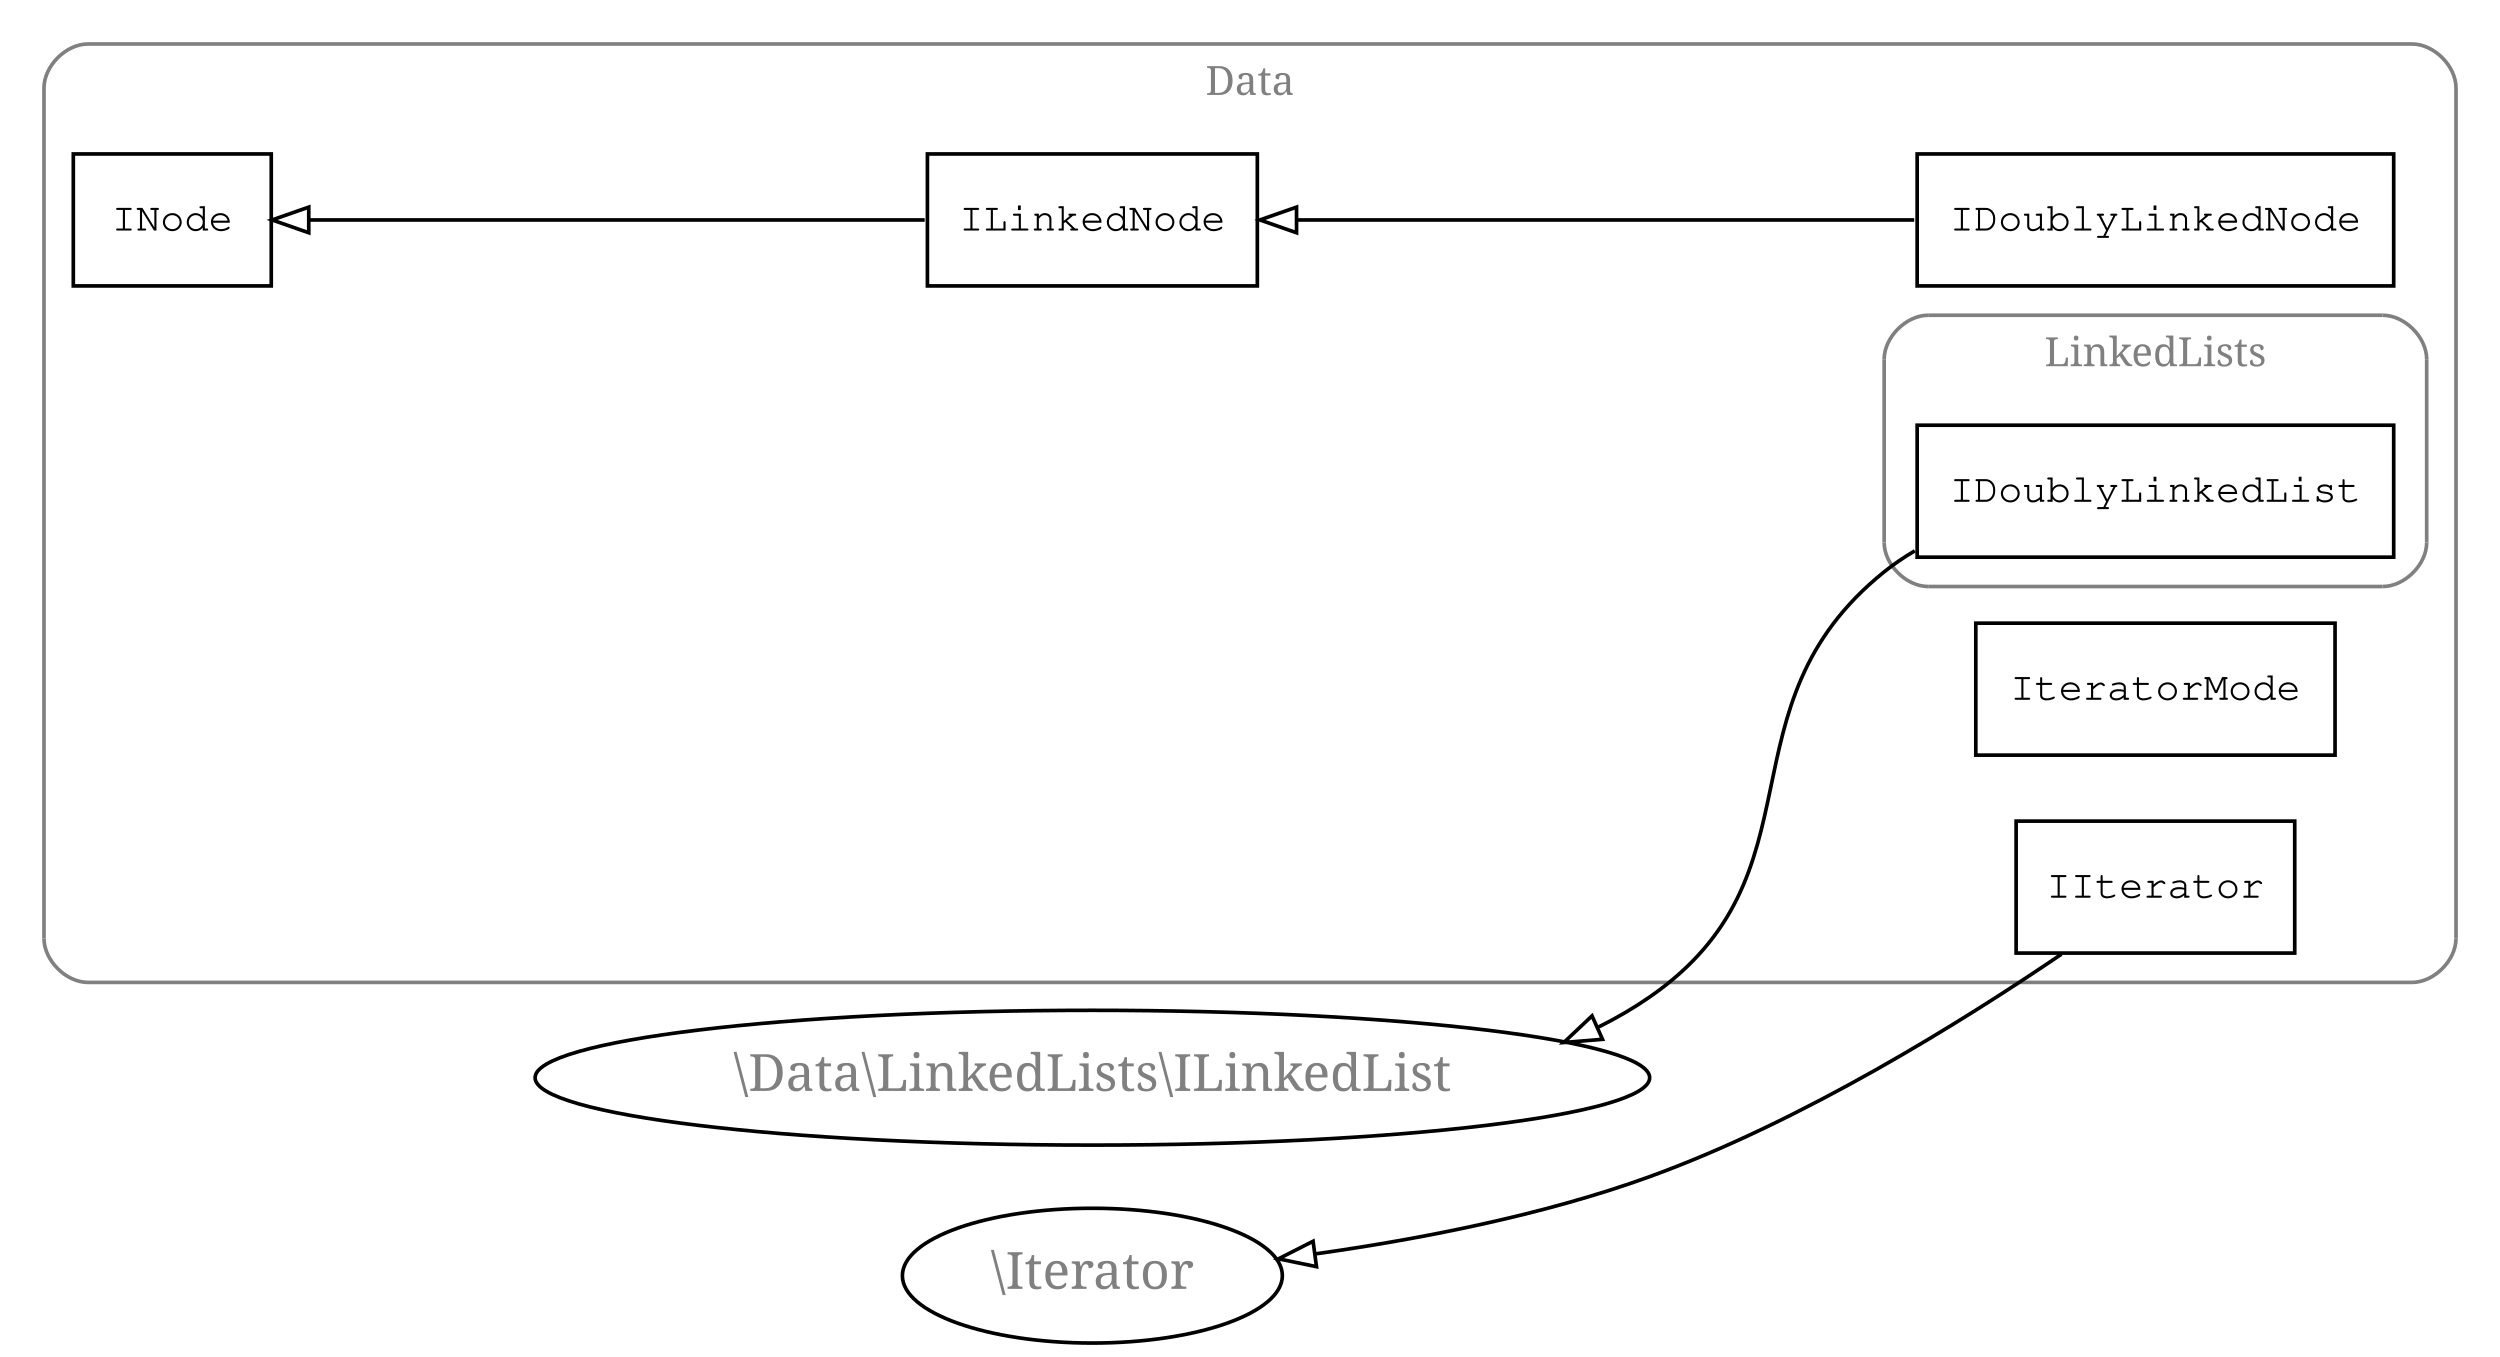
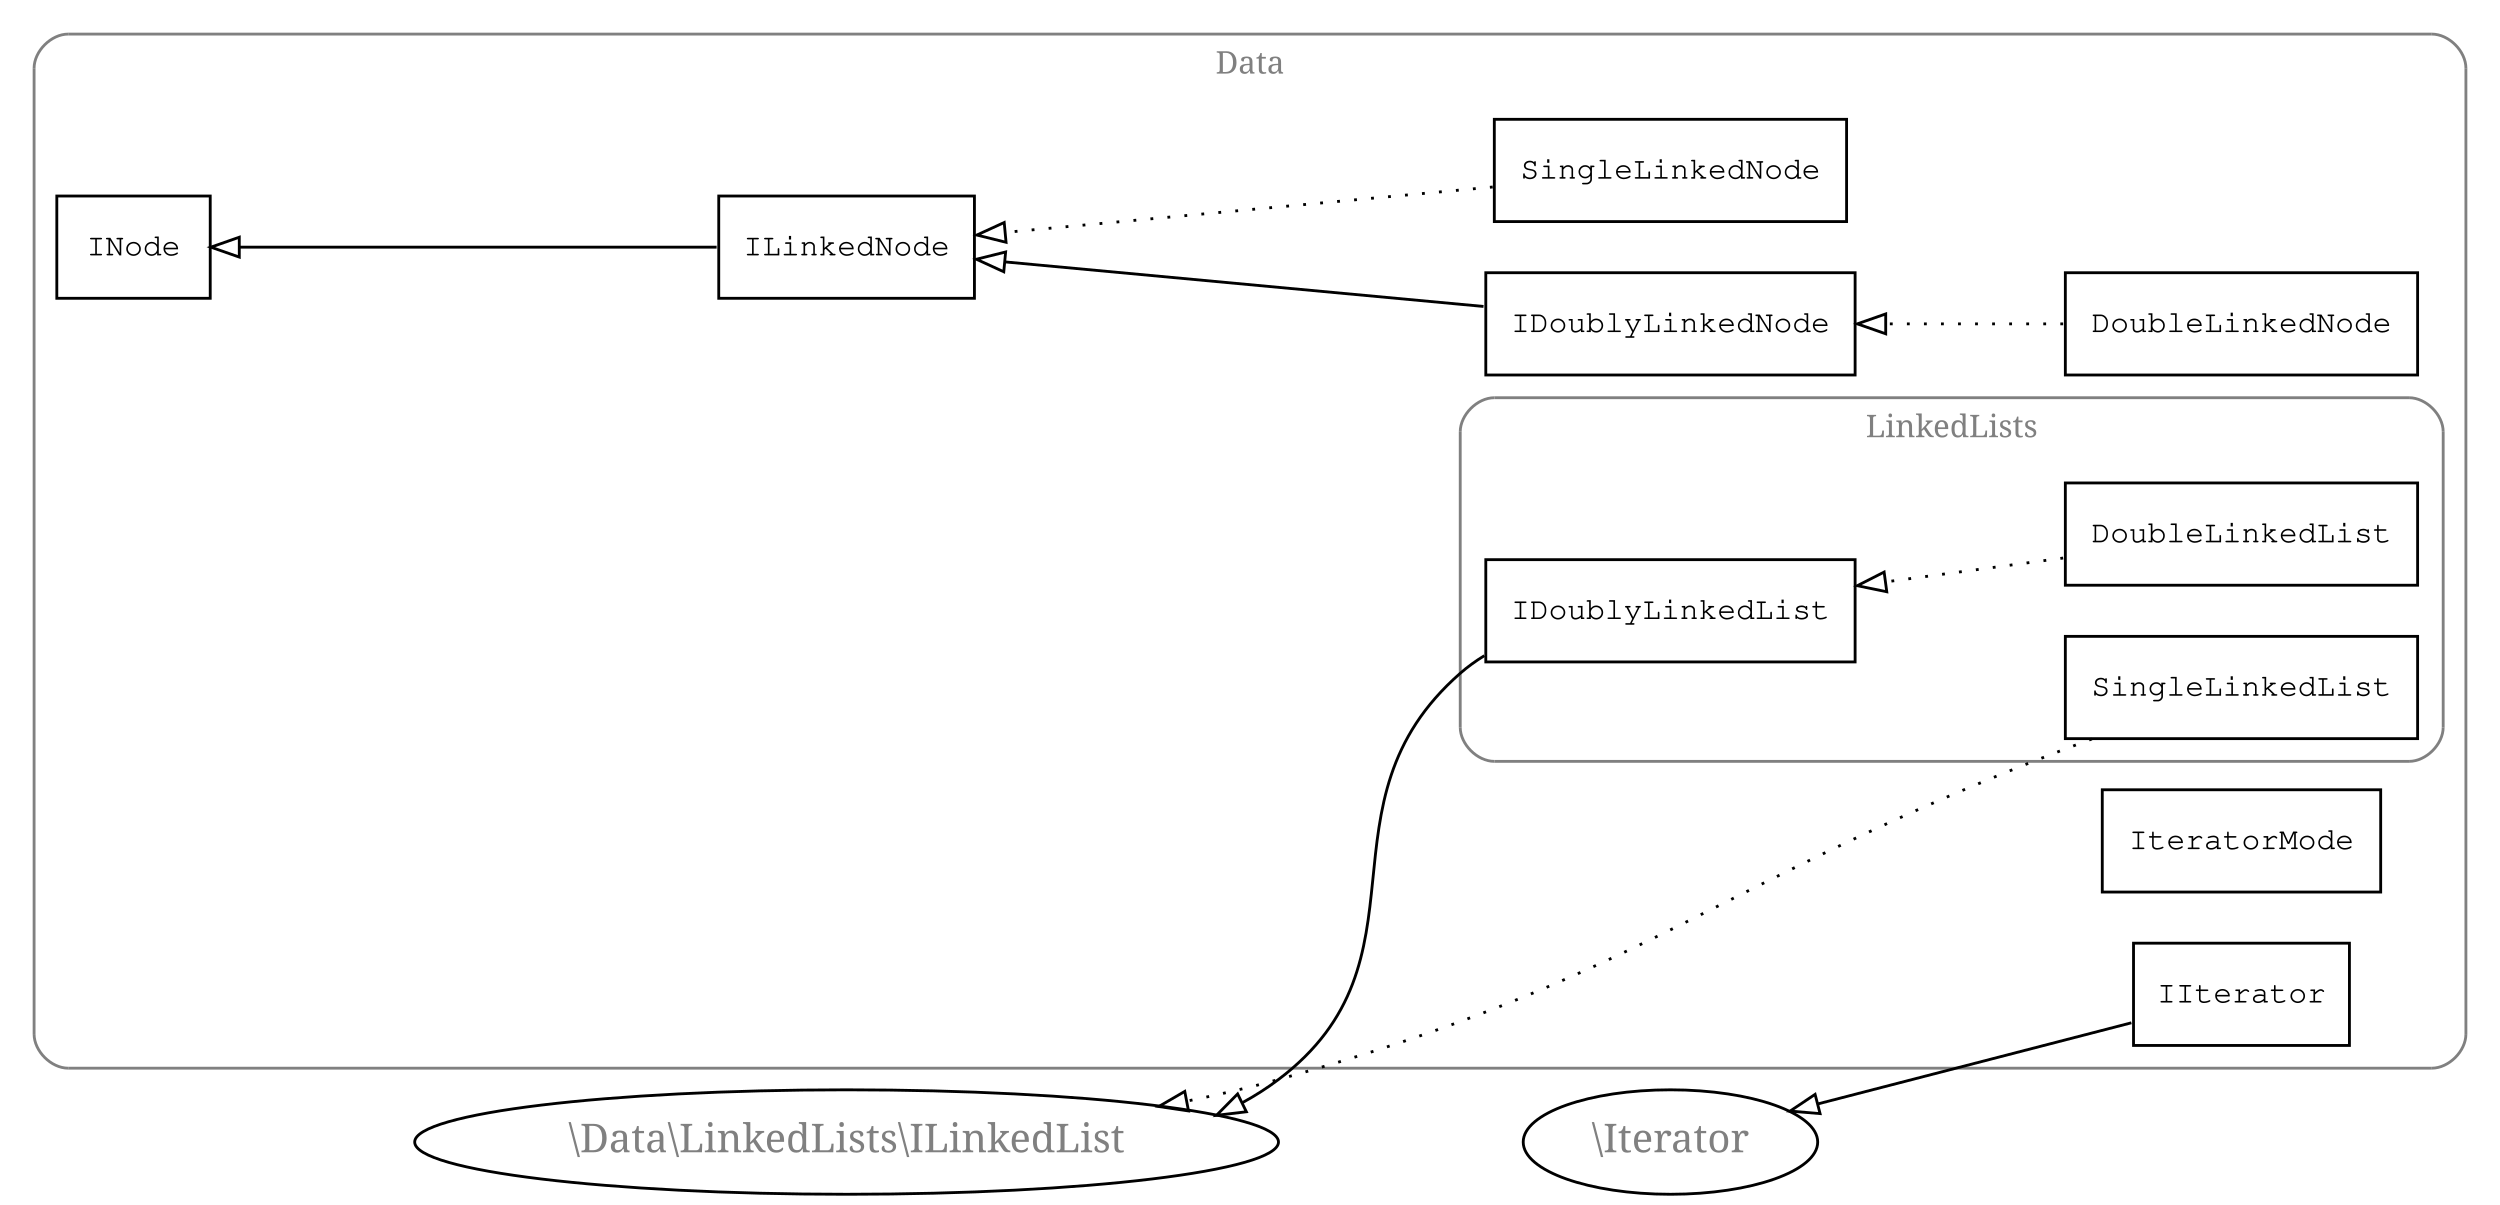
- <svg xmlns="http://www.w3.org/2000/svg" xmlns:xlink="http://www.w3.org/1999/xlink" width="682pt" height="370pt" viewBox="0.00 0.00 682.00 370.00">
-   <g id="graph1" class="graph" transform="scale(1 1) rotate(0) translate(4 366)">
-     <polygon fill="white" stroke="white" points="-4,5 -4,-366 679,-366 679,5 -4,5" />
+ <svg xmlns="http://www.w3.org/2000/svg" xmlns:xlink="http://www.w3.org/1999/xlink" width="880pt" height="424pt" viewBox="0.00 0.00 880.00 424.00">
+   <g id="graph1" class="graph" transform="scale(1 1) rotate(0) translate(4 420)">
+     <polygon fill="white" stroke="white" points="-4,5 -4,-420 877,-420 877,5 -4,5" />
    <g id="graph2" class="cluster">
-       <polyline fill="none" stroke="gray" points="20,-98 654,-98 " />
-       <path fill="none" stroke="gray" d="M654,-98C660,-98 666,-104 666,-110" />
-       <polyline fill="none" stroke="gray" points="666,-110 666,-342 " />
-       <path fill="none" stroke="gray" d="M666,-342C666,-348 660,-354 654,-354" />
-       <polyline fill="none" stroke="gray" points="654,-354 20,-354 " />
-       <path fill="none" stroke="gray" d="M20,-354C14,-354 8,-348 8,-342" />
-       <polyline fill="none" stroke="gray" points="8,-342 8,-110 " />
-       <path fill="none" stroke="gray" d="M8,-110C8,-104 14,-98 20,-98" />
-       <text text-anchor="middle" x="337" y="-340.1" font-family="Times Roman,serif" font-size="11.00" fill="gray">Data</text>
+       <polyline fill="none" stroke="gray" points="20,-44 852,-44 " />
+       <path fill="none" stroke="gray" d="M852,-44C858,-44 864,-50 864,-56" />
+       <polyline fill="none" stroke="gray" points="864,-56 864,-396 " />
+       <path fill="none" stroke="gray" d="M864,-396C864,-402 858,-408 852,-408" />
+       <polyline fill="none" stroke="gray" points="852,-408 20,-408 " />
+       <path fill="none" stroke="gray" d="M20,-408C14,-408 8,-402 8,-396" />
+       <polyline fill="none" stroke="gray" points="8,-396 8,-56 " />
+       <path fill="none" stroke="gray" d="M8,-56C8,-50 14,-44 20,-44" />
+       <text text-anchor="middle" x="436" y="-394.1" font-family="Times Roman,serif" font-size="11.00" fill="gray">Data</text>
    </g>
    <g id="graph3" class="cluster">
-       <polyline fill="none" stroke="gray" points="522,-206 646,-206 " />
-       <path fill="none" stroke="gray" d="M646,-206C652,-206 658,-212 658,-218" />
-       <polyline fill="none" stroke="gray" points="658,-218 658,-268 " />
-       <path fill="none" stroke="gray" d="M658,-268C658,-274 652,-280 646,-280" />
-       <polyline fill="none" stroke="gray" points="646,-280 522,-280 " />
+       <polyline fill="none" stroke="gray" points="522,-152 844,-152 " />
+       <path fill="none" stroke="gray" d="M844,-152C850,-152 856,-158 856,-164" />
+       <polyline fill="none" stroke="gray" points="856,-164 856,-268 " />
+       <path fill="none" stroke="gray" d="M856,-268C856,-274 850,-280 844,-280" />
+       <polyline fill="none" stroke="gray" points="844,-280 522,-280 " />
      <path fill="none" stroke="gray" d="M522,-280C516,-280 510,-274 510,-268" />
-       <polyline fill="none" stroke="gray" points="510,-268 510,-218 " />
-       <path fill="none" stroke="gray" d="M510,-218C510,-212 516,-206 522,-206" />
-       <text text-anchor="middle" x="584" y="-266.1" font-family="Times Roman,serif" font-size="11.00" fill="gray">LinkedLists</text>
+       <polyline fill="none" stroke="gray" points="510,-268 510,-164 " />
+       <path fill="none" stroke="gray" d="M510,-164C510,-158 516,-152 522,-152" />
+       <text text-anchor="middle" x="683" y="-266.1" font-family="Times Roman,serif" font-size="11.00" fill="gray">LinkedLists</text>
    </g>
    <g id="node3" class="node">
      <a xlink:href="LinkedLists.IDoublyLinkedList.html" xlink:title="IDoublyLinkedList" target="_parent">
-         <polygon fill="none" stroke="black" points="649,-250 519,-250 519,-214 649,-214 649,-250" />
-         <text text-anchor="middle" x="584" y="-229.1" font-family="Courier,monospace" font-size="11.00">IDoublyLinkedList</text>
+         <polygon fill="none" stroke="black" points="649,-223 519,-223 519,-187 649,-187 649,-223" />
+         <text text-anchor="middle" x="584" y="-202.1" font-family="Courier,monospace" font-size="11.00">IDoublyLinkedList</text>
+       </a>
+     </g>
+     <g id="node18" class="node">
+       <ellipse fill="none" stroke="black" cx="294" cy="-18" rx="152.028" ry="18.385" />
+       <text text-anchor="middle" x="294" y="-14.4" font-family="Times Roman,serif" font-size="14.00" fill="gray">\Data\LinkedLists\ILinkedList</text>
+     </g>
+     <g id="edge10" class="edge">
+       <path fill="none" stroke="black" d="M518.482,-189.196C515.473,-187.353 512.621,-185.296 510,-183 457.627,-137.114 501.564,-81.965 446,-40 442.02,-36.994 437.811,-34.311 433.427,-31.918" />
+       <polygon fill="none" stroke="black" points="434.72,-28.654 424.199,-27.404 431.644,-34.942 434.72,-28.654" />
+     </g>
+     <g id="node4" class="node">
+       <a xlink:href="LinkedLists.SingleLinkedList.html" xlink:title="SingleLinkedList" target="_parent">
+         <polygon fill="none" stroke="black" points="847,-196 723,-196 723,-160 847,-160 847,-196" />
+         <text text-anchor="middle" x="785" y="-175.1" font-family="Courier,monospace" font-size="11.00">SingleLinkedList</text>
+       </a>
+     </g>
+     <g id="edge12" class="edge">
+       <path fill="none" stroke="black" stroke-dasharray="1,5" d="M732.317,-159.875C728.817,-158.587 725.352,-157.288 722,-156 597.797,-108.265 574.211,-75.595 446,-40 435.673,-37.133 424.842,-34.624 413.919,-32.431" />
+       <polygon fill="none" stroke="black" points="414.354,-28.951 403.874,-30.505 413.036,-35.825 414.354,-28.951" />
+     </g>
+     <g id="node5" class="node">
+       <a xlink:href="LinkedLists.DoubleLinkedList.html" xlink:title="DoubleLinkedList" target="_parent">
+         <polygon fill="none" stroke="black" points="847,-250 723,-250 723,-214 847,-214 847,-250" />
+         <text text-anchor="middle" x="785" y="-229.1" font-family="Courier,monospace" font-size="11.00">DoubleLinkedList</text>
+       </a>
+     </g>
+     <g id="edge14" class="edge">
+       <path fill="none" stroke="black" stroke-dasharray="1,5" d="M722.229,-223.568C702.431,-220.909 680.349,-217.942 659.746,-215.175" />
+       <polygon fill="none" stroke="black" points="660.144,-211.697 649.767,-213.834 659.212,-218.635 660.144,-211.697" />
+     </g>
+     <g id="node6" class="node">
+       <a xlink:href="IIterator.html" xlink:title="IIterator" target="_parent">
+         <polygon fill="none" stroke="black" points="823,-88 747,-88 747,-52 823,-52 823,-88" />
+         <text text-anchor="middle" x="785" y="-67.1" font-family="Courier,monospace" font-size="11.00">IIterator</text>
      </a>
    </g>
    <g id="node14" class="node">
-       <ellipse fill="none" stroke="black" cx="294" cy="-72" rx="152.028" ry="18.385" />
-       <text text-anchor="middle" x="294" y="-68.4" font-family="Times Roman,serif" font-size="14.00" fill="gray">\Data\LinkedLists\ILinkedList</text>
-     </g>
-     <g id="edge10" class="edge">
-       <path fill="none" stroke="black" d="M518.355,-215.721C515.416,-214.002 512.61,-212.101 510,-210 464.134,-173.076 494.424,-127.499 446,-94 441.59,-90.95 436.936,-88.243 432.101,-85.844" />
-       <polygon fill="none" stroke="black" points="433.159,-82.483 422.601,-81.602 430.305,-88.875 433.159,-82.483" />
-     </g>
-     <g id="node4" class="node">
-       <a xlink:href="IIterator.html" xlink:title="IIterator" target="_parent">
-         <polygon fill="none" stroke="black" points="622,-142 546,-142 546,-106 622,-106 622,-142" />
-         <text text-anchor="middle" x="584" y="-121.1" font-family="Courier,monospace" font-size="11.00">IIterator</text>
-       </a>
-     </g>
-     <g id="node10" class="node">
-       <ellipse fill="none" stroke="black" cx="294" cy="-18" rx="51.828" ry="18.385" />
-       <text text-anchor="middle" x="294" y="-14.4" font-family="Times Roman,serif" font-size="14.00" fill="gray">\Iterator</text>
+       <ellipse fill="none" stroke="black" cx="584" cy="-18" rx="51.828" ry="18.385" />
+       <text text-anchor="middle" x="584" y="-14.4" font-family="Times Roman,serif" font-size="14.00" fill="gray">\Iterator</text>
    </g>
    <g id="edge4" class="edge">
-       <path fill="none" stroke="black" d="M558.355,-105.696C531.594,-87.491 487.784,-60.151 446,-45 416.939,-34.462 383.211,-27.939 354.92,-23.953" />
-       <polygon fill="none" stroke="black" points="355.137,-20.451 344.762,-22.596 354.211,-27.389 355.137,-20.451" />
+       <path fill="none" stroke="black" d="M746.245,-59.974C714.889,-51.862 670.439,-40.362 635.992,-31.451" />
+       <polygon fill="none" stroke="black" points="636.663,-28.009 626.106,-28.893 634.91,-34.786 636.663,-28.009" />
    </g>
-     <g id="node5" class="node">
+     <g id="node7" class="node">
      <a xlink:href="IteratorMode.html" xlink:title="IteratorMode" target="_parent">
-         <polygon fill="none" stroke="black" points="633,-196 535,-196 535,-160 633,-160 633,-196" />
-         <text text-anchor="middle" x="584" y="-175.1" font-family="Courier,monospace" font-size="11.00">IteratorMode</text>
-       </a>
-     </g>
-     <g id="node6" class="node">
-       <a xlink:href="ILinkedNode.html" xlink:title="ILinkedNode" target="_parent">
-         <polygon fill="none" stroke="black" points="339,-324 249,-324 249,-288 339,-288 339,-324" />
-         <text text-anchor="middle" x="294" y="-303.1" font-family="Courier,monospace" font-size="11.00">ILinkedNode</text>
+         <polygon fill="none" stroke="black" points="834,-142 736,-142 736,-106 834,-106 834,-142" />
+         <text text-anchor="middle" x="785" y="-121.1" font-family="Courier,monospace" font-size="11.00">IteratorMode</text>
      </a>
    </g>
    <g id="node8" class="node">
+       <a xlink:href="ILinkedNode.html" xlink:title="ILinkedNode" target="_parent">
+         <polygon fill="none" stroke="black" points="339,-351 249,-351 249,-315 339,-315 339,-351" />
+         <text text-anchor="middle" x="294" y="-330.1" font-family="Courier,monospace" font-size="11.00">ILinkedNode</text>
+       </a>
+     </g>
+     <g id="node12" class="node">
      <a xlink:href="INode.html" xlink:title="INode" target="_parent">
-         <polygon fill="none" stroke="black" points="70,-324 16,-324 16,-288 70,-288 70,-324" />
-         <text text-anchor="middle" x="43" y="-303.1" font-family="Courier,monospace" font-size="11.00">INode</text>
+         <polygon fill="none" stroke="black" points="70,-351 16,-351 16,-315 70,-315 70,-351" />
+         <text text-anchor="middle" x="43" y="-330.1" font-family="Courier,monospace" font-size="11.00">INode</text>
      </a>
    </g>
    <g id="edge6" class="edge">
-       <path fill="none" stroke="black" d="M248.255,-306C200.081,-306 125.138,-306 80.38,-306" />
-       <polygon fill="none" stroke="black" points="80.227,-302.5 70.227,-306 80.227,-309.5 80.227,-302.5" />
+       <path fill="none" stroke="black" d="M248.255,-333C200.081,-333 125.138,-333 80.38,-333" />
+       <polygon fill="none" stroke="black" points="80.227,-329.5 70.227,-333 80.227,-336.5 80.227,-329.5" />
    </g>
-     <g id="node7" class="node">
+     <g id="node9" class="node">
      <a xlink:href="IDoublyLinkedNode.html" xlink:title="IDoublyLinkedNode" target="_parent">
        <polygon fill="none" stroke="black" points="649,-324 519,-324 519,-288 649,-288 649,-324" />
        <text text-anchor="middle" x="584" y="-303.1" font-family="Courier,monospace" font-size="11.00">IDoublyLinkedNode</text>
      </a>
    </g>
    <g id="edge8" class="edge">
-       <path fill="none" stroke="black" d="M518.195,-306C467.44,-306 398.011,-306 349.922,-306" />
-       <polygon fill="none" stroke="black" points="349.696,-302.5 339.696,-306 349.696,-309.5 349.696,-302.5" />
+       <path fill="none" stroke="black" d="M518.195,-312.127C467.44,-316.852 398.011,-323.316 349.922,-327.794" />
+       <polygon fill="none" stroke="black" points="349.329,-324.333 339.696,-328.746 349.978,-331.303 349.329,-324.333" />
+     </g>
+     <g id="node10" class="node">
+       <a xlink:href="DoubleLinkedNode.html" xlink:title="DoubleLinkedNode" target="_parent">
+         <polygon fill="none" stroke="black" points="847,-324 723,-324 723,-288 847,-288 847,-324" />
+         <text text-anchor="middle" x="785" y="-303.1" font-family="Courier,monospace" font-size="11.00">DoubleLinkedNode</text>
+       </a>
+     </g>
+     <g id="edge16" class="edge">
+       <path fill="none" stroke="black" stroke-dasharray="1,5" d="M722.229,-306C702.521,-306 680.549,-306 660.027,-306" />
+       <polygon fill="none" stroke="black" points="659.767,-302.5 649.767,-306 659.767,-309.5 659.767,-302.5" />
+     </g>
+     <g id="node11" class="node">
+       <a xlink:href="SingleLinkedNode.html" xlink:title="SingleLinkedNode" target="_parent">
+         <polygon fill="none" stroke="black" points="646,-378 522,-378 522,-342 646,-342 646,-378" />
+         <text text-anchor="middle" x="584" y="-357.1" font-family="Courier,monospace" font-size="11.00">SingleLinkedNode</text>
+       </a>
+     </g>
+     <g id="edge18" class="edge">
+       <path fill="none" stroke="black" stroke-dasharray="1,5" d="M521.431,-354.175C470.444,-349.427 399.093,-342.784 349.975,-338.211" />
+       <polygon fill="none" stroke="black" points="350.128,-334.711 339.846,-337.268 349.479,-341.68 350.128,-334.711" />
    </g>
  </g>
</svg>
